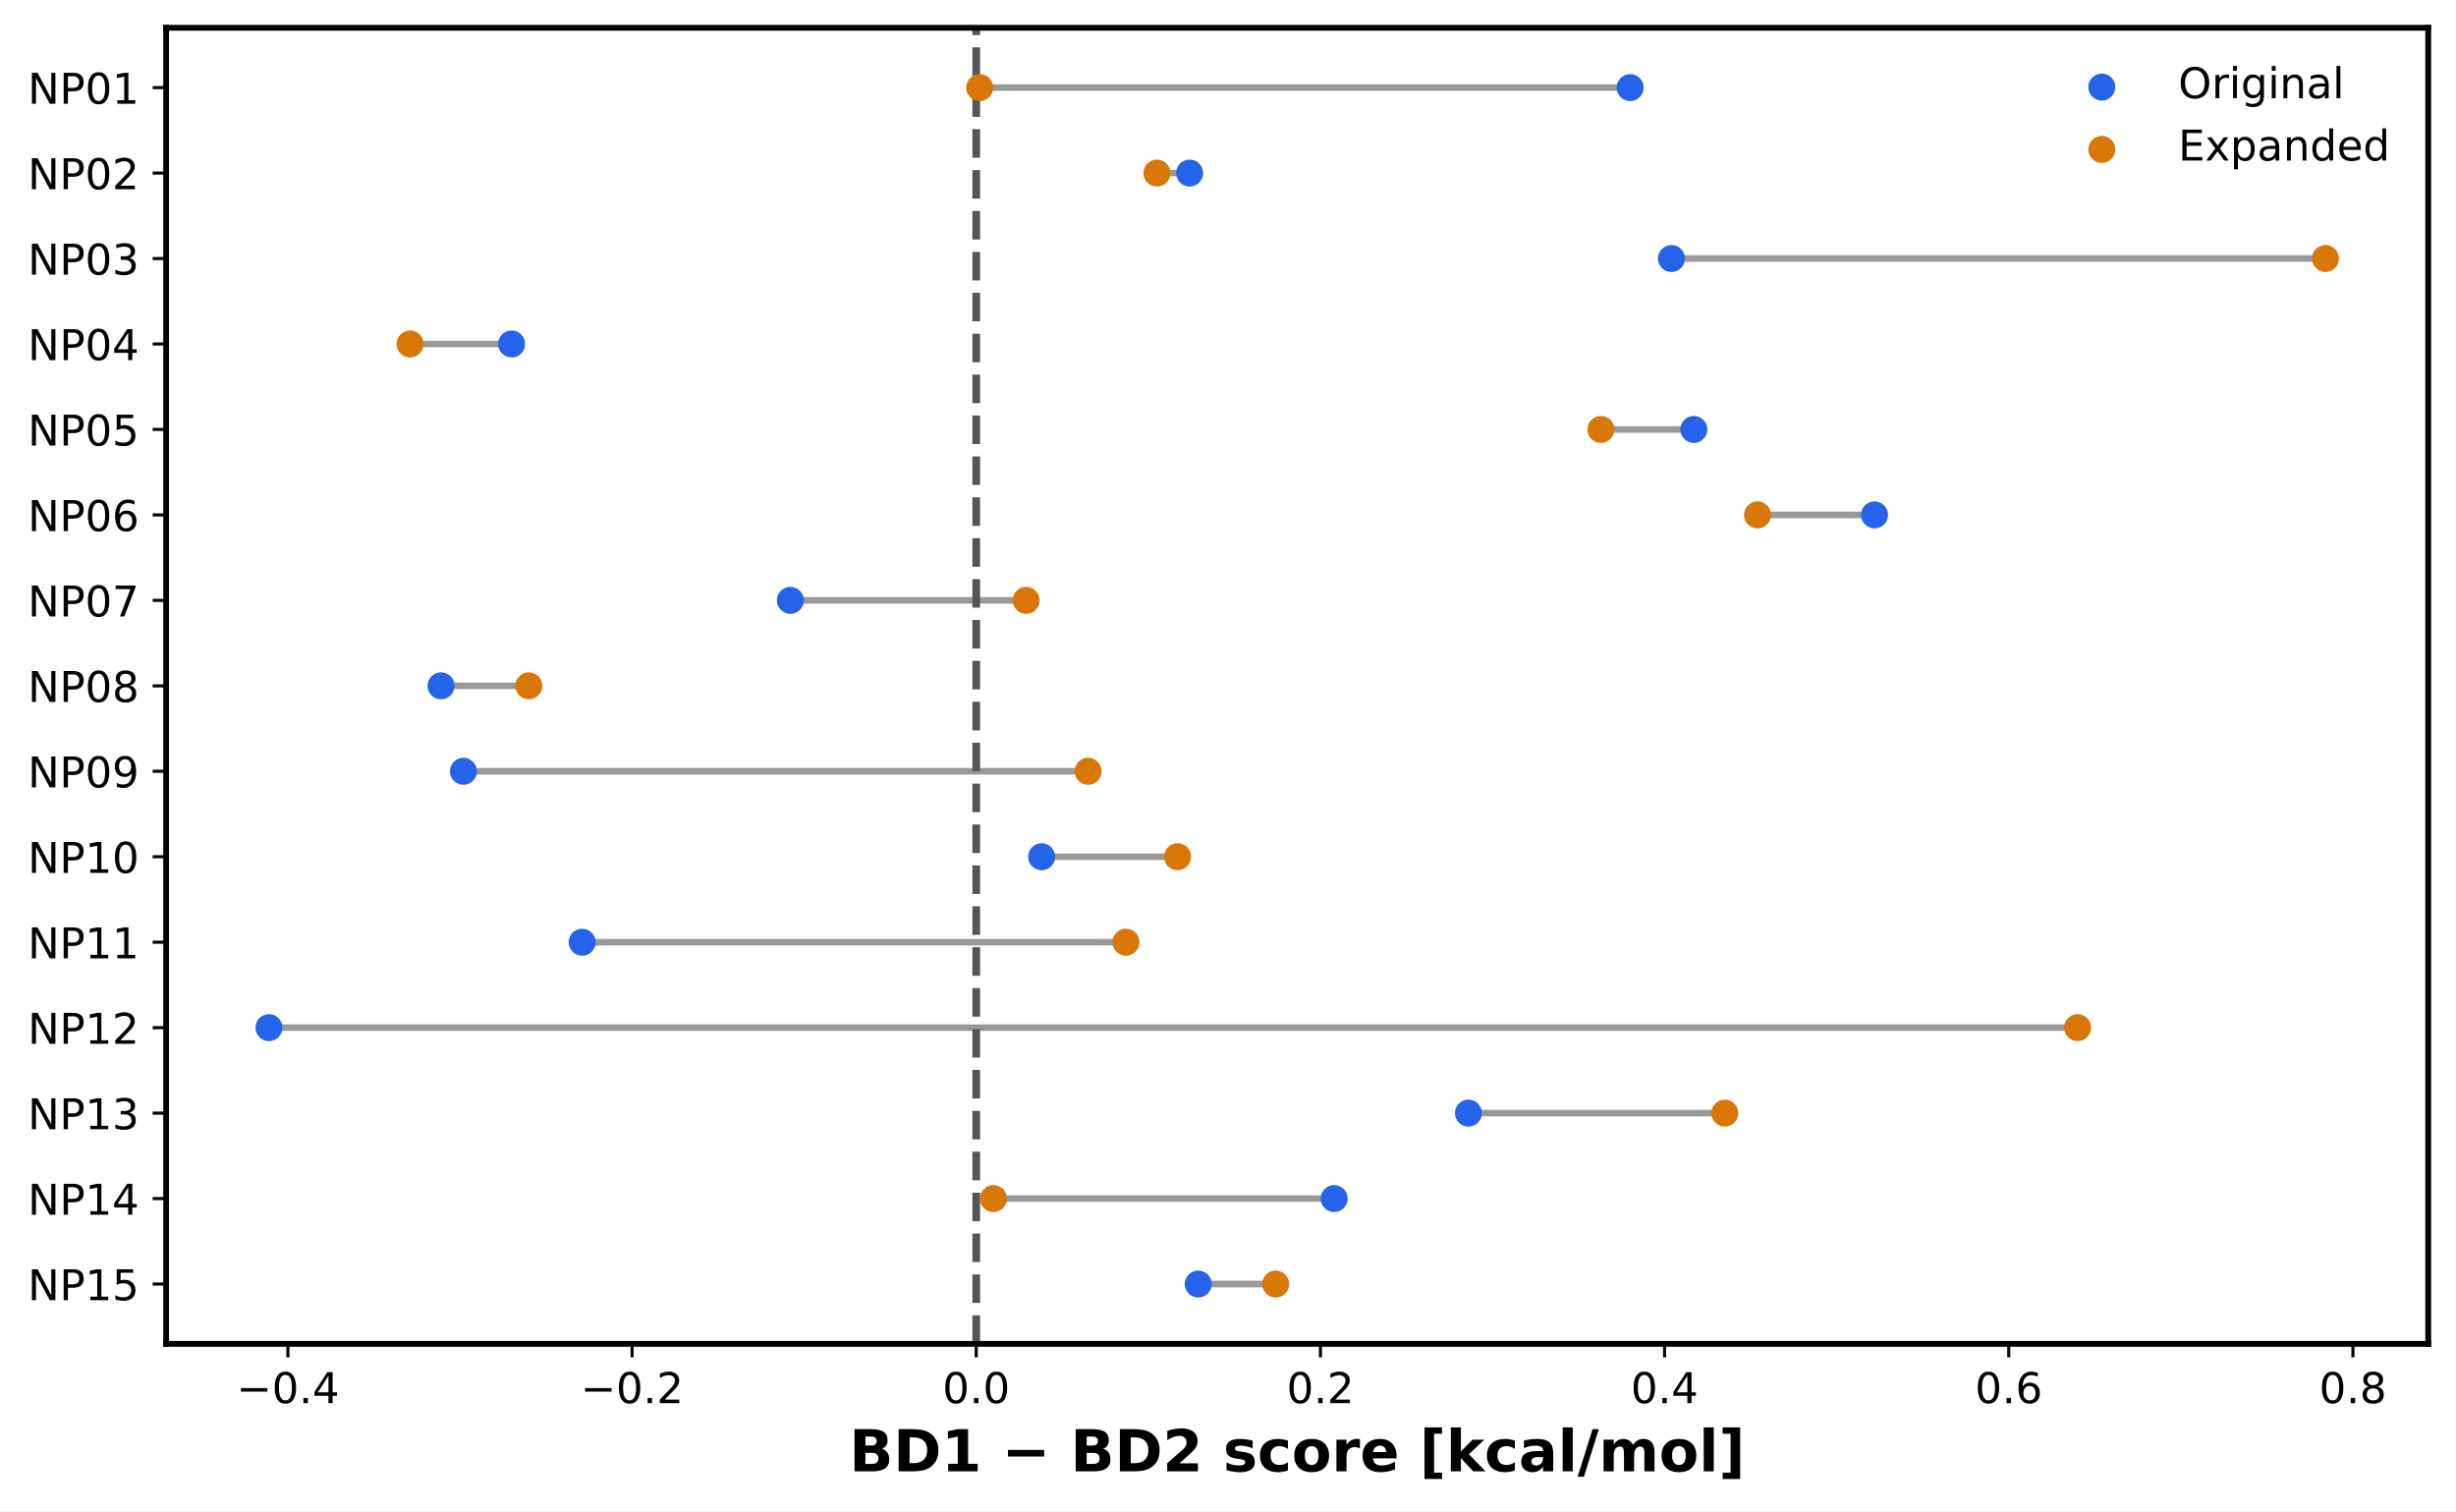
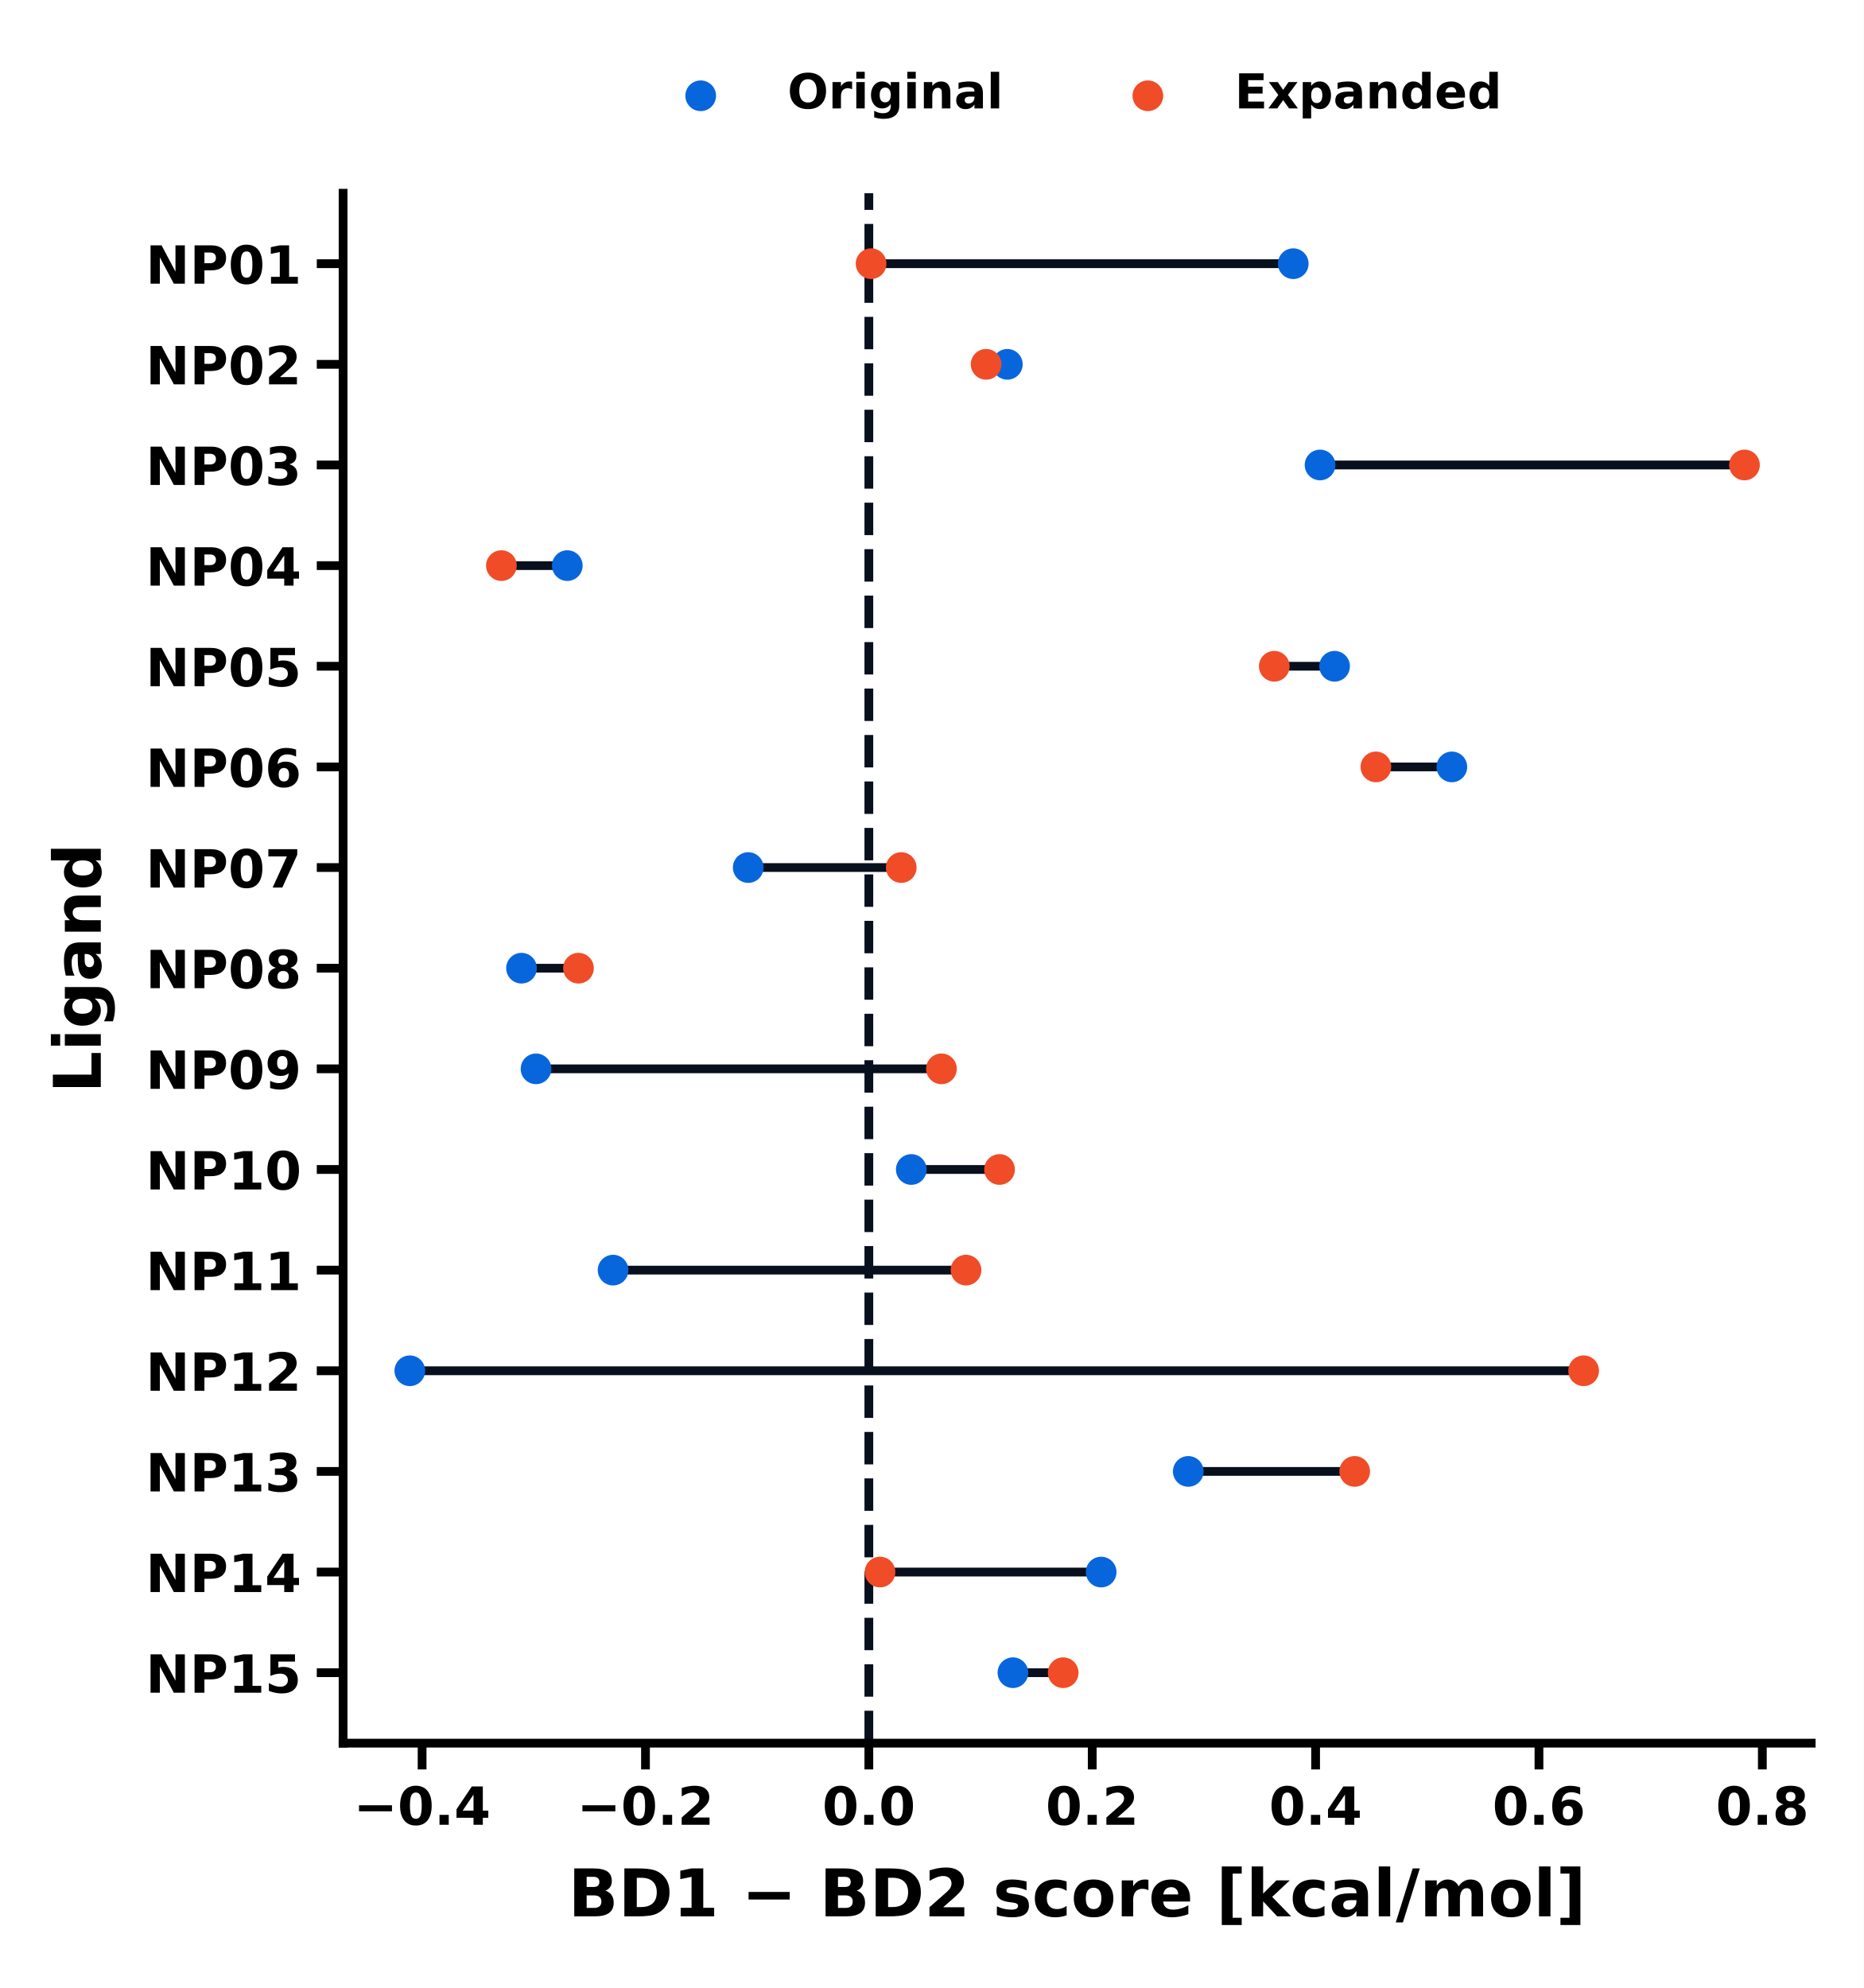
- <svg xmlns="http://www.w3.org/2000/svg" xmlns:xlink="http://www.w3.org/1999/xlink" width="636.54pt" height="391.643pt" viewBox="0 0 636.54 391.643" version="1.1">
+ <svg xmlns="http://www.w3.org/2000/svg" xmlns:xlink="http://www.w3.org/1999/xlink" width="425.197pt" height="453.543pt" viewBox="0 0 425.197 453.543" version="1.1">
  <defs>
    <style type="text/css">*{stroke-linejoin: round; stroke-linecap: butt}</style>
  </defs>
  <g id="figure_1">
    <g id="patch_1">
-       <path d="M 0 391.643  L 636.54 391.643  L 636.54 0  L 0 0  z " style="fill: #ffffff" />
+       <path d="M 0 453.543  L 425.197 453.543  L 425.197 0  L 0 0  z " style="fill: #ffffff" />
    </g>
    <g id="axes_1">
      <g id="patch_2">
-         <path d="M 43.06 348.28  L 629.34 348.28  L 629.34 7.2  L 43.06 7.2  z " style="fill: #ffffff" />
+         <path d="M 78.27 397.683  L 413.197 397.683  L 413.197 44.085  L 78.27 44.085  z " style="fill: #ffffff" />
      </g>
      <g id="matplotlib.axis_1">
        <g id="xtick_1">
          <g id="line2d_1">
            <defs>
-               <path id="mc672171a8c" d="M 0 0  L 0 3.5  " style="stroke: #000000; stroke-width: 0.8" />
+               <path id="mf3f2042e04" d="M 0 0  L 0 6  " style="stroke: #000000; stroke-width: 2" />
            </defs>
            <g>
-               <use xlink:href="#mc672171a8c" x="74.615" y="348.28" style="stroke: #000000; stroke-width: 0.8" />
+               <use xlink:href="#mf3f2042e04" x="96.297" y="397.683" style="stroke: #000000; stroke-width: 2" />
            </g>
          </g>
          <g id="text_1">
-             <text style="font-size: 11px; font-family: 'DejaVu Sans'; text-anchor: middle" x="74.615" y="363.638" transform="rotate(-0 74.61473 363.6383)">−0.4</text>
+             <text style="font-weight: 700; font-size: 12px; font-family: 'DejaVu Sans'; text-anchor: middle" x="96.297" y="416.301" transform="rotate(-0 96.29668 416.3014)">−0.4</text>
          </g>
        </g>
        <g id="xtick_2">
          <g id="line2d_2">
            <g>
-               <use xlink:href="#mc672171a8c" x="163.817" y="348.28" style="stroke: #000000; stroke-width: 0.8" />
+               <use xlink:href="#mf3f2042e04" x="147.256" y="397.683" style="stroke: #000000; stroke-width: 2" />
            </g>
          </g>
          <g id="text_2">
-             <text style="font-size: 11px; font-family: 'DejaVu Sans'; text-anchor: middle" x="163.817" y="363.638" transform="rotate(-0 163.8167 363.6383)">−0.2</text>
+             <text style="font-weight: 700; font-size: 12px; font-family: 'DejaVu Sans'; text-anchor: middle" x="147.256" y="416.301" transform="rotate(-0 147.2555 416.3014)">−0.2</text>
          </g>
        </g>
        <g id="xtick_3">
          <g id="line2d_3">
            <g>
-               <use xlink:href="#mc672171a8c" x="253.019" y="348.28" style="stroke: #000000; stroke-width: 0.8" />
+               <use xlink:href="#mf3f2042e04" x="198.214" y="397.683" style="stroke: #000000; stroke-width: 2" />
            </g>
          </g>
          <g id="text_3">
-             <text style="font-size: 11px; font-family: 'DejaVu Sans'; text-anchor: middle" x="253.019" y="363.638" transform="rotate(-0 253.0187 363.6383)">0.0</text>
+             <text style="font-weight: 700; font-size: 12px; font-family: 'DejaVu Sans'; text-anchor: middle" x="198.214" y="416.301" transform="rotate(-0 198.2143 416.3014)">0.0</text>
          </g>
        </g>
        <g id="xtick_4">
          <g id="line2d_4">
            <g>
-               <use xlink:href="#mc672171a8c" x="342.221" y="348.28" style="stroke: #000000; stroke-width: 0.8" />
+               <use xlink:href="#mf3f2042e04" x="249.173" y="397.683" style="stroke: #000000; stroke-width: 2" />
            </g>
          </g>
          <g id="text_4">
-             <text style="font-size: 11px; font-family: 'DejaVu Sans'; text-anchor: middle" x="342.221" y="363.638" transform="rotate(-0 342.2207 363.6383)">0.2</text>
+             <text style="font-weight: 700; font-size: 12px; font-family: 'DejaVu Sans'; text-anchor: middle" x="249.173" y="416.301" transform="rotate(-0 249.1731 416.3014)">0.2</text>
          </g>
        </g>
        <g id="xtick_5">
          <g id="line2d_5">
            <g>
-               <use xlink:href="#mc672171a8c" x="431.423" y="348.28" style="stroke: #000000; stroke-width: 0.8" />
+               <use xlink:href="#mf3f2042e04" x="300.132" y="397.683" style="stroke: #000000; stroke-width: 2" />
            </g>
          </g>
          <g id="text_5">
-             <text style="font-size: 11px; font-family: 'DejaVu Sans'; text-anchor: middle" x="431.423" y="363.638" transform="rotate(-0 431.4226 363.6383)">0.4</text>
+             <text style="font-weight: 700; font-size: 12px; font-family: 'DejaVu Sans'; text-anchor: middle" x="300.132" y="416.301" transform="rotate(-0 300.132 416.3014)">0.4</text>
          </g>
        </g>
        <g id="xtick_6">
          <g id="line2d_6">
            <g>
-               <use xlink:href="#mc672171a8c" x="520.625" y="348.28" style="stroke: #000000; stroke-width: 0.8" />
+               <use xlink:href="#mf3f2042e04" x="351.091" y="397.683" style="stroke: #000000; stroke-width: 2" />
            </g>
          </g>
          <g id="text_6">
-             <text style="font-size: 11px; font-family: 'DejaVu Sans'; text-anchor: middle" x="520.625" y="363.638" transform="rotate(-0 520.6246 363.6383)">0.6</text>
+             <text style="font-weight: 700; font-size: 12px; font-family: 'DejaVu Sans'; text-anchor: middle" x="351.091" y="416.301" transform="rotate(-0 351.0908 416.3014)">0.6</text>
          </g>
        </g>
        <g id="xtick_7">
          <g id="line2d_7">
            <g>
-               <use xlink:href="#mc672171a8c" x="609.827" y="348.28" style="stroke: #000000; stroke-width: 0.8" />
+               <use xlink:href="#mf3f2042e04" x="402.05" y="397.683" style="stroke: #000000; stroke-width: 2" />
            </g>
          </g>
          <g id="text_7">
-             <text style="font-size: 11px; font-family: 'DejaVu Sans'; text-anchor: middle" x="609.827" y="363.638" transform="rotate(-0 609.8266 363.6383)">0.8</text>
+             <text style="font-weight: 700; font-size: 12px; font-family: 'DejaVu Sans'; text-anchor: middle" x="402.05" y="416.301" transform="rotate(-0 402.0496 416.3014)">0.8</text>
          </g>
        </g>
        <g id="text_8">
-           <text style="font-weight: 700; font-size: 15px; font-family: 'DejaVu Sans'; text-anchor: middle" x="336.2" y="381.324" transform="rotate(-0 336.1995 381.3236)">BD1 − BD2 score [kcal/mol]</text>
+           <text style="font-weight: 700; font-size: 15px; font-family: 'DejaVu Sans'; text-anchor: middle" x="245.733" y="437.195" transform="rotate(-0 245.7334 437.1947)">BD1 − BD2 score [kcal/mol]</text>
        </g>
      </g>
      <g id="matplotlib.axis_2">
        <g id="ytick_1">
          <g id="line2d_8">
            <defs>
-               <path id="m3258c1fd02" d="M 0 0  L -3.5 0  " style="stroke: #000000; stroke-width: 0.8" />
+               <path id="m02fd5620a5" d="M 0 0  L -6 0  " style="stroke: #000000; stroke-width: 2" />
            </defs>
            <g>
-               <use xlink:href="#m3258c1fd02" x="43.06" y="22.704" style="stroke: #000000; stroke-width: 0.8" />
+               <use xlink:href="#m02fd5620a5" x="78.27" y="60.157" style="stroke: #000000; stroke-width: 2" />
            </g>
          </g>
          <g id="text_9">
-             <text style="font-size: 11px; font-family: 'DejaVu Sans'; text-anchor: end" x="36.06" y="26.883" transform="rotate(-0 36.05953 26.88278)">NP01</text>
+             <text style="font-weight: 700; font-size: 12px; font-family: 'DejaVu Sans'; text-anchor: end" x="68.77" y="64.716" transform="rotate(-0 68.77 64.7163)">NP01</text>
          </g>
        </g>
        <g id="ytick_2">
          <g id="line2d_9">
            <g>
-               <use xlink:href="#m3258c1fd02" x="43.06" y="44.852" style="stroke: #000000; stroke-width: 0.8" />
+               <use xlink:href="#m02fd5620a5" x="78.27" y="83.118" style="stroke: #000000; stroke-width: 2" />
            </g>
          </g>
          <g id="text_10">
-             <text style="font-size: 11px; font-family: 'DejaVu Sans'; text-anchor: end" x="36.06" y="49.031" transform="rotate(-0 36.05953 49.03083)">NP02</text>
+             <text style="font-weight: 700; font-size: 12px; font-family: 'DejaVu Sans'; text-anchor: end" x="68.77" y="87.677" transform="rotate(-0 68.77 87.67726)">NP02</text>
          </g>
        </g>
        <g id="ytick_3">
          <g id="line2d_10">
            <g>
-               <use xlink:href="#m3258c1fd02" x="43.06" y="67" style="stroke: #000000; stroke-width: 0.8" />
+               <use xlink:href="#m02fd5620a5" x="78.27" y="106.079" style="stroke: #000000; stroke-width: 2" />
            </g>
          </g>
          <g id="text_11">
-             <text style="font-size: 11px; font-family: 'DejaVu Sans'; text-anchor: end" x="36.06" y="71.179" transform="rotate(-0 36.05953 71.17888)">NP03</text>
+             <text style="font-weight: 700; font-size: 12px; font-family: 'DejaVu Sans'; text-anchor: end" x="68.77" y="110.638" transform="rotate(-0 68.77 110.6382)">NP03</text>
          </g>
        </g>
        <g id="ytick_4">
          <g id="line2d_11">
            <g>
-               <use xlink:href="#m3258c1fd02" x="43.06" y="89.148" style="stroke: #000000; stroke-width: 0.8" />
+               <use xlink:href="#m02fd5620a5" x="78.27" y="129.04" style="stroke: #000000; stroke-width: 2" />
            </g>
          </g>
          <g id="text_12">
-             <text style="font-size: 11px; font-family: 'DejaVu Sans'; text-anchor: end" x="36.06" y="93.327" transform="rotate(-0 36.05953 93.32693)">NP04</text>
+             <text style="font-weight: 700; font-size: 12px; font-family: 'DejaVu Sans'; text-anchor: end" x="68.77" y="133.599" transform="rotate(-0 68.77 133.5992)">NP04</text>
          </g>
        </g>
        <g id="ytick_5">
          <g id="line2d_12">
            <g>
-               <use xlink:href="#m3258c1fd02" x="43.06" y="111.296" style="stroke: #000000; stroke-width: 0.8" />
+               <use xlink:href="#m02fd5620a5" x="78.27" y="152.001" style="stroke: #000000; stroke-width: 2" />
            </g>
          </g>
          <g id="text_13">
-             <text style="font-size: 11px; font-family: 'DejaVu Sans'; text-anchor: end" x="36.06" y="115.475" transform="rotate(-0 36.05953 115.475)">NP05</text>
+             <text style="font-weight: 700; font-size: 12px; font-family: 'DejaVu Sans'; text-anchor: end" x="68.77" y="156.56" transform="rotate(-0 68.77 156.5601)">NP05</text>
          </g>
        </g>
        <g id="ytick_6">
          <g id="line2d_13">
            <g>
-               <use xlink:href="#m3258c1fd02" x="43.06" y="133.444" style="stroke: #000000; stroke-width: 0.8" />
+               <use xlink:href="#m02fd5620a5" x="78.27" y="174.962" style="stroke: #000000; stroke-width: 2" />
            </g>
          </g>
          <g id="text_14">
-             <text style="font-size: 11px; font-family: 'DejaVu Sans'; text-anchor: end" x="36.06" y="137.623" transform="rotate(-0 36.05953 137.623)">NP06</text>
+             <text style="font-weight: 700; font-size: 12px; font-family: 'DejaVu Sans'; text-anchor: end" x="68.77" y="179.521" transform="rotate(-0 68.77 179.5211)">NP06</text>
          </g>
        </g>
        <g id="ytick_7">
          <g id="line2d_14">
            <g>
-               <use xlink:href="#m3258c1fd02" x="43.06" y="155.592" style="stroke: #000000; stroke-width: 0.8" />
+               <use xlink:href="#m02fd5620a5" x="78.27" y="197.923" style="stroke: #000000; stroke-width: 2" />
            </g>
          </g>
          <g id="text_15">
-             <text style="font-size: 11px; font-family: 'DejaVu Sans'; text-anchor: end" x="36.06" y="159.771" transform="rotate(-0 36.05953 159.7711)">NP07</text>
+             <text style="font-weight: 700; font-size: 12px; font-family: 'DejaVu Sans'; text-anchor: end" x="68.77" y="202.482" transform="rotate(-0 68.77 202.482)">NP07</text>
          </g>
        </g>
        <g id="ytick_8">
          <g id="line2d_15">
            <g>
-               <use xlink:href="#m3258c1fd02" x="43.06" y="177.74" style="stroke: #000000; stroke-width: 0.8" />
+               <use xlink:href="#m02fd5620a5" x="78.27" y="220.884" style="stroke: #000000; stroke-width: 2" />
            </g>
          </g>
          <g id="text_16">
-             <text style="font-size: 11px; font-family: 'DejaVu Sans'; text-anchor: end" x="36.06" y="181.919" transform="rotate(-0 36.05953 181.9191)">NP08</text>
+             <text style="font-weight: 700; font-size: 12px; font-family: 'DejaVu Sans'; text-anchor: end" x="68.77" y="225.443" transform="rotate(-0 68.77 225.443)">NP08</text>
          </g>
        </g>
        <g id="ytick_9">
          <g id="line2d_16">
            <g>
-               <use xlink:href="#m3258c1fd02" x="43.06" y="199.888" style="stroke: #000000; stroke-width: 0.8" />
+               <use xlink:href="#m02fd5620a5" x="78.27" y="243.845" style="stroke: #000000; stroke-width: 2" />
            </g>
          </g>
          <g id="text_17">
-             <text style="font-size: 11px; font-family: 'DejaVu Sans'; text-anchor: end" x="36.06" y="204.067" transform="rotate(-0 36.05953 204.0672)">NP09</text>
+             <text style="font-weight: 700; font-size: 12px; font-family: 'DejaVu Sans'; text-anchor: end" x="68.77" y="248.404" transform="rotate(-0 68.77 248.404)">NP09</text>
          </g>
        </g>
        <g id="ytick_10">
          <g id="line2d_17">
            <g>
-               <use xlink:href="#m3258c1fd02" x="43.06" y="222.036" style="stroke: #000000; stroke-width: 0.8" />
+               <use xlink:href="#m02fd5620a5" x="78.27" y="266.806" style="stroke: #000000; stroke-width: 2" />
            </g>
          </g>
          <g id="text_18">
-             <text style="font-size: 11px; font-family: 'DejaVu Sans'; text-anchor: end" x="36.06" y="226.215" transform="rotate(-0 36.05953 226.2152)">NP10</text>
+             <text style="font-weight: 700; font-size: 12px; font-family: 'DejaVu Sans'; text-anchor: end" x="68.77" y="271.365" transform="rotate(-0 68.77 271.3649)">NP10</text>
          </g>
        </g>
        <g id="ytick_11">
          <g id="line2d_18">
            <g>
-               <use xlink:href="#m3258c1fd02" x="43.06" y="244.184" style="stroke: #000000; stroke-width: 0.8" />
+               <use xlink:href="#m02fd5620a5" x="78.27" y="289.767" style="stroke: #000000; stroke-width: 2" />
            </g>
          </g>
          <g id="text_19">
-             <text style="font-size: 11px; font-family: 'DejaVu Sans'; text-anchor: end" x="36.06" y="248.363" transform="rotate(-0 36.05953 248.3633)">NP11</text>
+             <text style="font-weight: 700; font-size: 12px; font-family: 'DejaVu Sans'; text-anchor: end" x="68.77" y="294.326" transform="rotate(-0 68.77 294.3259)">NP11</text>
          </g>
        </g>
        <g id="ytick_12">
          <g id="line2d_19">
            <g>
-               <use xlink:href="#m3258c1fd02" x="43.06" y="266.332" style="stroke: #000000; stroke-width: 0.8" />
+               <use xlink:href="#m02fd5620a5" x="78.27" y="312.728" style="stroke: #000000; stroke-width: 2" />
            </g>
          </g>
          <g id="text_20">
-             <text style="font-size: 11px; font-family: 'DejaVu Sans'; text-anchor: end" x="36.06" y="270.511" transform="rotate(-0 36.05953 270.5113)">NP12</text>
+             <text style="font-weight: 700; font-size: 12px; font-family: 'DejaVu Sans'; text-anchor: end" x="68.77" y="317.287" transform="rotate(-0 68.77 317.2868)">NP12</text>
          </g>
        </g>
        <g id="ytick_13">
          <g id="line2d_20">
            <g>
-               <use xlink:href="#m3258c1fd02" x="43.06" y="288.48" style="stroke: #000000; stroke-width: 0.8" />
+               <use xlink:href="#m02fd5620a5" x="78.27" y="335.689" style="stroke: #000000; stroke-width: 2" />
            </g>
          </g>
          <g id="text_21">
-             <text style="font-size: 11px; font-family: 'DejaVu Sans'; text-anchor: end" x="36.06" y="292.659" transform="rotate(-0 36.05953 292.6594)">NP13</text>
+             <text style="font-weight: 700; font-size: 12px; font-family: 'DejaVu Sans'; text-anchor: end" x="68.77" y="340.248" transform="rotate(-0 68.77 340.2478)">NP13</text>
          </g>
        </g>
        <g id="ytick_14">
          <g id="line2d_21">
            <g>
-               <use xlink:href="#m3258c1fd02" x="43.06" y="310.628" style="stroke: #000000; stroke-width: 0.8" />
+               <use xlink:href="#m02fd5620a5" x="78.27" y="358.65" style="stroke: #000000; stroke-width: 2" />
            </g>
          </g>
          <g id="text_22">
-             <text style="font-size: 11px; font-family: 'DejaVu Sans'; text-anchor: end" x="36.06" y="314.807" transform="rotate(-0 36.05953 314.8075)">NP14</text>
+             <text style="font-weight: 700; font-size: 12px; font-family: 'DejaVu Sans'; text-anchor: end" x="68.77" y="363.209" transform="rotate(-0 68.77 363.2087)">NP14</text>
          </g>
        </g>
        <g id="ytick_15">
          <g id="line2d_22">
            <g>
-               <use xlink:href="#m3258c1fd02" x="43.06" y="332.776" style="stroke: #000000; stroke-width: 0.8" />
+               <use xlink:href="#m02fd5620a5" x="78.27" y="381.611" style="stroke: #000000; stroke-width: 2" />
            </g>
          </g>
          <g id="text_23">
-             <text style="font-size: 11px; font-family: 'DejaVu Sans'; text-anchor: end" x="36.06" y="336.956" transform="rotate(-0 36.05953 336.9555)">NP15</text>
-           </g>
+             <text style="font-weight: 700; font-size: 12px; font-family: 'DejaVu Sans'; text-anchor: end" x="68.77" y="386.17" transform="rotate(-0 68.77 386.1697)">NP15</text>
+           </g>
+         </g>
+         <g id="text_24">
+           <text style="font-weight: 700; font-size: 15px; font-family: 'DejaVu Sans'; text-anchor: middle" x="22.996" y="220.884" transform="rotate(-90 22.99641 220.8839)">Ligand</text>
        </g>
      </g>
      <g id="line2d_23">
-         <path d="M 422.502 22.704  L 253.911 22.704  " clip-path="url(#p7515e07a47)" style="fill: none; stroke: #999999; stroke-width: 1.7; stroke-linecap: square" />
+         <path d="M 295.036 60.157  L 198.724 60.157  " clip-path="url(#p2c44dbab33)" style="fill: none; stroke: #080f1d; stroke-width: 2; stroke-linecap: square" />
      </g>
      <g id="line2d_24">
-         <path d="M 308.324 44.852  L 299.85 44.852  " clip-path="url(#p7515e07a47)" style="fill: none; stroke: #999999; stroke-width: 1.7; stroke-linecap: square" />
+         <path d="M 229.809 83.118  L 224.968 83.118  " clip-path="url(#p2c44dbab33)" style="fill: none; stroke: #080f1d; stroke-width: 2; stroke-linecap: square" />
      </g>
      <g id="line2d_25">
-         <path d="M 433.207 67  L 602.69 67  " clip-path="url(#p7515e07a47)" style="fill: none; stroke: #999999; stroke-width: 1.7; stroke-linecap: square" />
+         <path d="M 301.151 106.079  L 397.973 106.079  " clip-path="url(#p2c44dbab33)" style="fill: none; stroke: #080f1d; stroke-width: 2; stroke-linecap: square" />
      </g>
      <g id="line2d_26">
-         <path d="M 132.596 89.148  L 106.281 89.148  " clip-path="url(#p7515e07a47)" style="fill: none; stroke: #999999; stroke-width: 1.7; stroke-linecap: square" />
+         <path d="M 129.42 129.04  L 114.387 129.04  " clip-path="url(#p2c44dbab33)" style="fill: none; stroke: #080f1d; stroke-width: 2; stroke-linecap: square" />
      </g>
      <g id="line2d_27">
-         <path d="M 439.005 111.296  L 414.92 111.296  " clip-path="url(#p7515e07a47)" style="fill: none; stroke: #999999; stroke-width: 1.7; stroke-linecap: square" />
+         <path d="M 304.463 152.001  L 290.705 152.001  " clip-path="url(#p2c44dbab33)" style="fill: none; stroke: #080f1d; stroke-width: 2; stroke-linecap: square" />
      </g>
      <g id="line2d_28">
-         <path d="M 485.836 133.444  L 455.507 133.444  " clip-path="url(#p7515e07a47)" style="fill: none; stroke: #999999; stroke-width: 1.7; stroke-linecap: square" />
+         <path d="M 331.217 174.962  L 313.891 174.962  " clip-path="url(#p2c44dbab33)" style="fill: none; stroke: #080f1d; stroke-width: 2; stroke-linecap: square" />
      </g>
      <g id="line2d_29">
-         <path d="M 204.85 155.592  L 265.953 155.592  " clip-path="url(#p7515e07a47)" style="fill: none; stroke: #999999; stroke-width: 1.7; stroke-linecap: square" />
+         <path d="M 170.697 197.923  L 205.603 197.923  " clip-path="url(#p2c44dbab33)" style="fill: none; stroke: #080f1d; stroke-width: 2; stroke-linecap: square" />
      </g>
      <g id="line2d_30">
-         <path d="M 114.31 177.74  L 137.056 177.74  " clip-path="url(#p7515e07a47)" style="fill: none; stroke: #999999; stroke-width: 1.7; stroke-linecap: square" />
+         <path d="M 118.973 220.884  L 131.968 220.884  " clip-path="url(#p2c44dbab33)" style="fill: none; stroke: #080f1d; stroke-width: 2; stroke-linecap: square" />
      </g>
      <g id="line2d_31">
-         <path d="M 120.108 199.888  L 282.009 199.888  " clip-path="url(#p7515e07a47)" style="fill: none; stroke: #999999; stroke-width: 1.7; stroke-linecap: square" />
+         <path d="M 122.286 243.845  L 214.776 243.845  " clip-path="url(#p2c44dbab33)" style="fill: none; stroke: #080f1d; stroke-width: 2; stroke-linecap: square" />
      </g>
      <g id="line2d_32">
-         <path d="M 269.967 222.036  L 305.202 222.036  " clip-path="url(#p7515e07a47)" style="fill: none; stroke: #999999; stroke-width: 1.7; stroke-linecap: square" />
+         <path d="M 207.897 266.806  L 228.025 266.806  " clip-path="url(#p2c44dbab33)" style="fill: none; stroke: #080f1d; stroke-width: 2; stroke-linecap: square" />
      </g>
      <g id="line2d_33">
-         <path d="M 150.882 244.184  L 291.822 244.184  " clip-path="url(#p7515e07a47)" style="fill: none; stroke: #999999; stroke-width: 1.7; stroke-linecap: square" />
+         <path d="M 139.866 289.767  L 220.381 289.767  " clip-path="url(#p2c44dbab33)" style="fill: none; stroke: #080f1d; stroke-width: 2; stroke-linecap: square" />
      </g>
      <g id="line2d_34">
-         <path d="M 69.709 266.332  L 538.465 266.332  " clip-path="url(#p7515e07a47)" style="fill: none; stroke: #999999; stroke-width: 1.7; stroke-linecap: square" />
+         <path d="M 93.494 312.728  L 361.283 312.728  " clip-path="url(#p2c44dbab33)" style="fill: none; stroke: #080f1d; stroke-width: 2; stroke-linecap: square" />
      </g>
      <g id="line2d_35">
-         <path d="M 380.578 288.48  L 447.033 288.48  " clip-path="url(#p7515e07a47)" style="fill: none; stroke: #999999; stroke-width: 1.7; stroke-linecap: square" />
+         <path d="M 271.085 335.689  L 309.05 335.689  " clip-path="url(#p2c44dbab33)" style="fill: none; stroke: #080f1d; stroke-width: 2; stroke-linecap: square" />
      </g>
      <g id="line2d_36">
-         <path d="M 345.789 310.628  L 257.479 310.628  " clip-path="url(#p7515e07a47)" style="fill: none; stroke: #999999; stroke-width: 1.7; stroke-linecap: square" />
+         <path d="M 251.211 358.65  L 200.762 358.65  " clip-path="url(#p2c44dbab33)" style="fill: none; stroke: #080f1d; stroke-width: 2; stroke-linecap: square" />
      </g>
      <g id="line2d_37">
-         <path d="M 310.554 332.776  L 330.624 332.776  " clip-path="url(#p7515e07a47)" style="fill: none; stroke: #999999; stroke-width: 1.7; stroke-linecap: square" />
+         <path d="M 231.083 381.611  L 242.548 381.611  " clip-path="url(#p2c44dbab33)" style="fill: none; stroke: #080f1d; stroke-width: 2; stroke-linecap: square" />
      </g>
      <g id="line2d_38">
-         <path d="M 253.019 348.28  L 253.019 7.2  " clip-path="url(#p7515e07a47)" style="fill: none; stroke-dasharray: 7.4,3.2; stroke-dashoffset: 0; stroke: #555555; stroke-width: 2" />
+         <path d="M 198.214 397.683  L 198.214 44.085  " clip-path="url(#p2c44dbab33)" style="fill: none; stroke-dasharray: 7.4,3.2; stroke-dashoffset: 0; stroke: #080f1d; stroke-width: 2" />
      </g>
      <g id="patch_3">
-         <path d="M 43.06 348.28  L 43.06 7.2  " style="fill: none; stroke: #000000; stroke-width: 1.5; stroke-linejoin: miter; stroke-linecap: square" />
+         <path d="M 78.27 397.683  L 78.27 44.085  " style="fill: none; stroke: #000000; stroke-width: 2; stroke-linejoin: miter; stroke-linecap: square" />
      </g>
      <g id="patch_4">
-         <path d="M 629.34 348.28  L 629.34 7.2  " style="fill: none; stroke: #000000; stroke-width: 1.5; stroke-linejoin: miter; stroke-linecap: square" />
-       </g>
-       <g id="patch_5">
-         <path d="M 43.06 348.28  L 629.34 348.28  " style="fill: none; stroke: #000000; stroke-width: 1.5; stroke-linejoin: miter; stroke-linecap: square" />
-       </g>
-       <g id="patch_6">
-         <path d="M 43.06 7.2  L 629.34 7.2  " style="fill: none; stroke: #000000; stroke-width: 1.5; stroke-linejoin: miter; stroke-linecap: square" />
+         <path d="M 78.27 397.683  L 413.197 397.683  " style="fill: none; stroke: #000000; stroke-width: 2; stroke-linejoin: miter; stroke-linecap: square" />
      </g>
      <g id="PathCollection_1">
        <defs>
-           <path id="m1440409362" d="M 0 3  C 0.796 3 1.559 2.684 2.121 2.121  C 2.684 1.559 3 0.796 3 0  C 3 -0.796 2.684 -1.559 2.121 -2.121  C 1.559 -2.684 0.796 -3 0 -3  C -0.796 -3 -1.559 -2.684 -2.121 -2.121  C -2.684 -1.559 -3 -0.796 -3 0  C -3 0.796 -2.684 1.559 -2.121 2.121  C -1.559 2.684 -0.796 3 0 3  z " style="stroke: #2563eb" />
+           <path id="m478650c23d" d="M 0 3  C 0.796 3 1.559 2.684 2.121 2.121  C 2.684 1.559 3 0.796 3 0  C 3 -0.796 2.684 -1.559 2.121 -2.121  C 1.559 -2.684 0.796 -3 0 -3  C -0.796 -3 -1.559 -2.684 -2.121 -2.121  C -2.684 -1.559 -3 -0.796 -3 0  C -3 0.796 -2.684 1.559 -2.121 2.121  C -1.559 2.684 -0.796 3 0 3  z " style="stroke: #0866dd" />
        </defs>
-         <g clip-path="url(#p7515e07a47)">
-           <use xlink:href="#m1440409362" x="422.502" y="22.704" style="fill: #2563eb; stroke: #2563eb" />
-           <use xlink:href="#m1440409362" x="308.324" y="44.852" style="fill: #2563eb; stroke: #2563eb" />
-           <use xlink:href="#m1440409362" x="433.207" y="67" style="fill: #2563eb; stroke: #2563eb" />
-           <use xlink:href="#m1440409362" x="132.596" y="89.148" style="fill: #2563eb; stroke: #2563eb" />
-           <use xlink:href="#m1440409362" x="439.005" y="111.296" style="fill: #2563eb; stroke: #2563eb" />
-           <use xlink:href="#m1440409362" x="485.836" y="133.444" style="fill: #2563eb; stroke: #2563eb" />
-           <use xlink:href="#m1440409362" x="204.85" y="155.592" style="fill: #2563eb; stroke: #2563eb" />
-           <use xlink:href="#m1440409362" x="114.31" y="177.74" style="fill: #2563eb; stroke: #2563eb" />
-           <use xlink:href="#m1440409362" x="120.108" y="199.888" style="fill: #2563eb; stroke: #2563eb" />
-           <use xlink:href="#m1440409362" x="269.967" y="222.036" style="fill: #2563eb; stroke: #2563eb" />
-           <use xlink:href="#m1440409362" x="150.882" y="244.184" style="fill: #2563eb; stroke: #2563eb" />
-           <use xlink:href="#m1440409362" x="69.709" y="266.332" style="fill: #2563eb; stroke: #2563eb" />
-           <use xlink:href="#m1440409362" x="380.578" y="288.48" style="fill: #2563eb; stroke: #2563eb" />
-           <use xlink:href="#m1440409362" x="345.789" y="310.628" style="fill: #2563eb; stroke: #2563eb" />
-           <use xlink:href="#m1440409362" x="310.554" y="332.776" style="fill: #2563eb; stroke: #2563eb" />
+         <g clip-path="url(#p2c44dbab33)">
+           <use xlink:href="#m478650c23d" x="295.036" y="60.157" style="fill: #0866dd; stroke: #0866dd" />
+           <use xlink:href="#m478650c23d" x="229.809" y="83.118" style="fill: #0866dd; stroke: #0866dd" />
+           <use xlink:href="#m478650c23d" x="301.151" y="106.079" style="fill: #0866dd; stroke: #0866dd" />
+           <use xlink:href="#m478650c23d" x="129.42" y="129.04" style="fill: #0866dd; stroke: #0866dd" />
+           <use xlink:href="#m478650c23d" x="304.463" y="152.001" style="fill: #0866dd; stroke: #0866dd" />
+           <use xlink:href="#m478650c23d" x="331.217" y="174.962" style="fill: #0866dd; stroke: #0866dd" />
+           <use xlink:href="#m478650c23d" x="170.697" y="197.923" style="fill: #0866dd; stroke: #0866dd" />
+           <use xlink:href="#m478650c23d" x="118.973" y="220.884" style="fill: #0866dd; stroke: #0866dd" />
+           <use xlink:href="#m478650c23d" x="122.286" y="243.845" style="fill: #0866dd; stroke: #0866dd" />
+           <use xlink:href="#m478650c23d" x="207.897" y="266.806" style="fill: #0866dd; stroke: #0866dd" />
+           <use xlink:href="#m478650c23d" x="139.866" y="289.767" style="fill: #0866dd; stroke: #0866dd" />
+           <use xlink:href="#m478650c23d" x="93.494" y="312.728" style="fill: #0866dd; stroke: #0866dd" />
+           <use xlink:href="#m478650c23d" x="271.085" y="335.689" style="fill: #0866dd; stroke: #0866dd" />
+           <use xlink:href="#m478650c23d" x="251.211" y="358.65" style="fill: #0866dd; stroke: #0866dd" />
+           <use xlink:href="#m478650c23d" x="231.083" y="381.611" style="fill: #0866dd; stroke: #0866dd" />
        </g>
      </g>
      <g id="PathCollection_2">
        <defs>
-           <path id="m1d1d3cac89" d="M 0 3  C 0.796 3 1.559 2.684 2.121 2.121  C 2.684 1.559 3 0.796 3 0  C 3 -0.796 2.684 -1.559 2.121 -2.121  C 1.559 -2.684 0.796 -3 0 -3  C -0.796 -3 -1.559 -2.684 -2.121 -2.121  C -2.684 -1.559 -3 -0.796 -3 0  C -3 0.796 -2.684 1.559 -2.121 2.121  C -1.559 2.684 -0.796 3 0 3  z " style="stroke: #d97706" />
+           <path id="m226f7c4eb9" d="M 0 3  C 0.796 3 1.559 2.684 2.121 2.121  C 2.684 1.559 3 0.796 3 0  C 3 -0.796 2.684 -1.559 2.121 -2.121  C 1.559 -2.684 0.796 -3 0 -3  C -0.796 -3 -1.559 -2.684 -2.121 -2.121  C -2.684 -1.559 -3 -0.796 -3 0  C -3 0.796 -2.684 1.559 -2.121 2.121  C -1.559 2.684 -0.796 3 0 3  z " style="stroke: #f04c28" />
        </defs>
-         <g clip-path="url(#p7515e07a47)">
-           <use xlink:href="#m1d1d3cac89" x="253.911" y="22.704" style="fill: #d97706; stroke: #d97706" />
-           <use xlink:href="#m1d1d3cac89" x="299.85" y="44.852" style="fill: #d97706; stroke: #d97706" />
-           <use xlink:href="#m1d1d3cac89" x="602.69" y="67" style="fill: #d97706; stroke: #d97706" />
-           <use xlink:href="#m1d1d3cac89" x="106.281" y="89.148" style="fill: #d97706; stroke: #d97706" />
-           <use xlink:href="#m1d1d3cac89" x="414.92" y="111.296" style="fill: #d97706; stroke: #d97706" />
-           <use xlink:href="#m1d1d3cac89" x="455.507" y="133.444" style="fill: #d97706; stroke: #d97706" />
-           <use xlink:href="#m1d1d3cac89" x="265.953" y="155.592" style="fill: #d97706; stroke: #d97706" />
-           <use xlink:href="#m1d1d3cac89" x="137.056" y="177.74" style="fill: #d97706; stroke: #d97706" />
-           <use xlink:href="#m1d1d3cac89" x="282.009" y="199.888" style="fill: #d97706; stroke: #d97706" />
-           <use xlink:href="#m1d1d3cac89" x="305.202" y="222.036" style="fill: #d97706; stroke: #d97706" />
-           <use xlink:href="#m1d1d3cac89" x="291.822" y="244.184" style="fill: #d97706; stroke: #d97706" />
-           <use xlink:href="#m1d1d3cac89" x="538.465" y="266.332" style="fill: #d97706; stroke: #d97706" />
-           <use xlink:href="#m1d1d3cac89" x="447.033" y="288.48" style="fill: #d97706; stroke: #d97706" />
-           <use xlink:href="#m1d1d3cac89" x="257.479" y="310.628" style="fill: #d97706; stroke: #d97706" />
-           <use xlink:href="#m1d1d3cac89" x="330.624" y="332.776" style="fill: #d97706; stroke: #d97706" />
+         <g clip-path="url(#p2c44dbab33)">
+           <use xlink:href="#m226f7c4eb9" x="198.724" y="60.157" style="fill: #f04c28; stroke: #f04c28" />
+           <use xlink:href="#m226f7c4eb9" x="224.968" y="83.118" style="fill: #f04c28; stroke: #f04c28" />
+           <use xlink:href="#m226f7c4eb9" x="397.973" y="106.079" style="fill: #f04c28; stroke: #f04c28" />
+           <use xlink:href="#m226f7c4eb9" x="114.387" y="129.04" style="fill: #f04c28; stroke: #f04c28" />
+           <use xlink:href="#m226f7c4eb9" x="290.705" y="152.001" style="fill: #f04c28; stroke: #f04c28" />
+           <use xlink:href="#m226f7c4eb9" x="313.891" y="174.962" style="fill: #f04c28; stroke: #f04c28" />
+           <use xlink:href="#m226f7c4eb9" x="205.603" y="197.923" style="fill: #f04c28; stroke: #f04c28" />
+           <use xlink:href="#m226f7c4eb9" x="131.968" y="220.884" style="fill: #f04c28; stroke: #f04c28" />
+           <use xlink:href="#m226f7c4eb9" x="214.776" y="243.845" style="fill: #f04c28; stroke: #f04c28" />
+           <use xlink:href="#m226f7c4eb9" x="228.025" y="266.806" style="fill: #f04c28; stroke: #f04c28" />
+           <use xlink:href="#m226f7c4eb9" x="220.381" y="289.767" style="fill: #f04c28; stroke: #f04c28" />
+           <use xlink:href="#m226f7c4eb9" x="361.283" y="312.728" style="fill: #f04c28; stroke: #f04c28" />
+           <use xlink:href="#m226f7c4eb9" x="309.05" y="335.689" style="fill: #f04c28; stroke: #f04c28" />
+           <use xlink:href="#m226f7c4eb9" x="200.762" y="358.65" style="fill: #f04c28; stroke: #f04c28" />
+           <use xlink:href="#m226f7c4eb9" x="242.548" y="381.611" style="fill: #f04c28; stroke: #f04c28" />
        </g>
      </g>
      <g id="legend_1">
        <g id="PathCollection_3">
          <g>
-             <use xlink:href="#m1440409362" x="544.748" y="22.571" style="fill: #2563eb; stroke: #2563eb" />
-           </g>
-         </g>
-         <g id="text_24">
-           <text style="font-size: 11px; font-family: 'DejaVu Sans'; text-anchor: start" x="564.548" y="25.458" transform="rotate(-0 564.5478 25.45828)">Original</text>
+             <use xlink:href="#m478650c23d" x="159.853" y="21.851" style="fill: #0866dd; stroke: #0866dd" />
+           </g>
+         </g>
+         <g id="text_25">
+           <text style="font-weight: 700; font-size: 11px; font-family: 'DejaVu Sans'; text-anchor: start" x="179.653" y="24.739" transform="rotate(-0 179.6526 24.739)">Original</text>
        </g>
        <g id="PathCollection_4">
          <g>
-             <use xlink:href="#m1d1d3cac89" x="544.748" y="38.717" style="fill: #d97706; stroke: #d97706" />
-           </g>
-         </g>
-         <g id="text_25">
-           <text style="font-size: 11px; font-family: 'DejaVu Sans'; text-anchor: start" x="564.548" y="41.604" transform="rotate(-0 564.5478 41.60422)">Expanded</text>
+             <use xlink:href="#m226f7c4eb9" x="261.869" y="21.851" style="fill: #f04c28; stroke: #f04c28" />
+           </g>
+         </g>
+         <g id="text_26">
+           <text style="font-weight: 700; font-size: 11px; font-family: 'DejaVu Sans'; text-anchor: start" x="281.669" y="24.739" transform="rotate(-0 281.6691 24.739)">Expanded</text>
        </g>
      </g>
    </g>
  </g>
  <defs>
-     <clipPath id="p7515e07a47">
-       <rect x="43.06" y="7.2" width="586.28" height="341.08" />
+     <clipPath id="p2c44dbab33">
+       <rect x="78.27" y="44.085" width="334.927" height="353.599" />
    </clipPath>
  </defs>
</svg>
